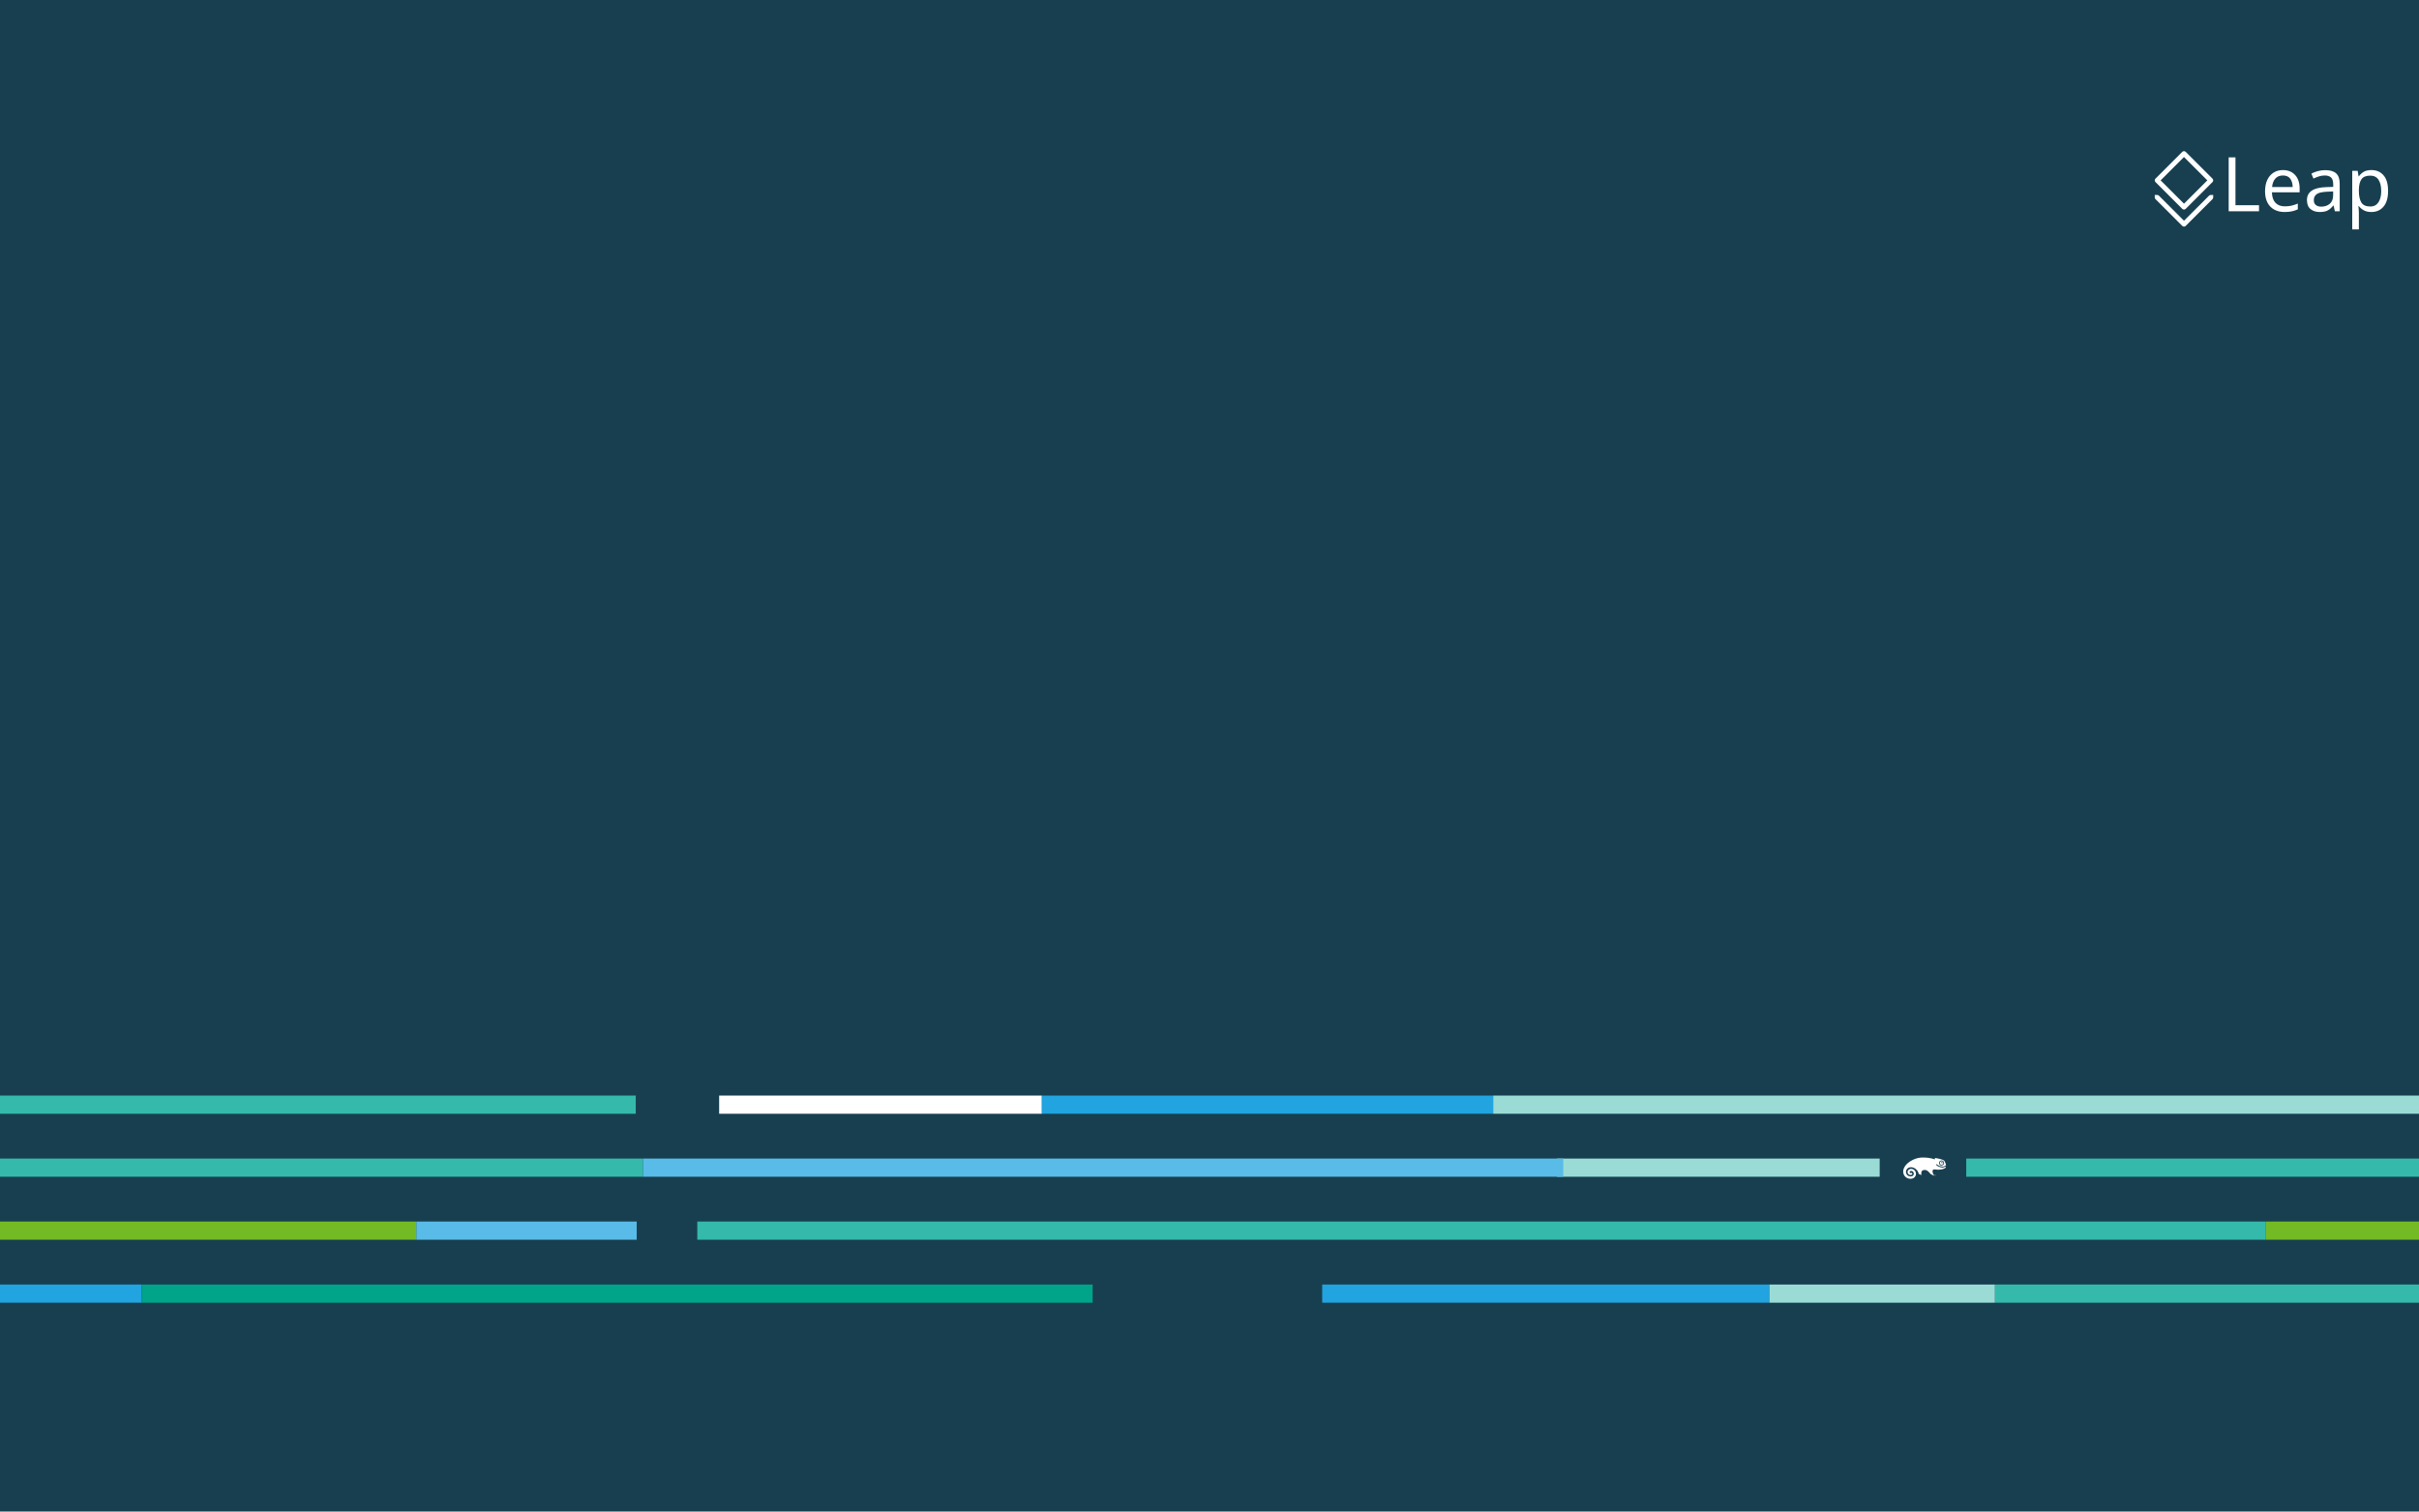
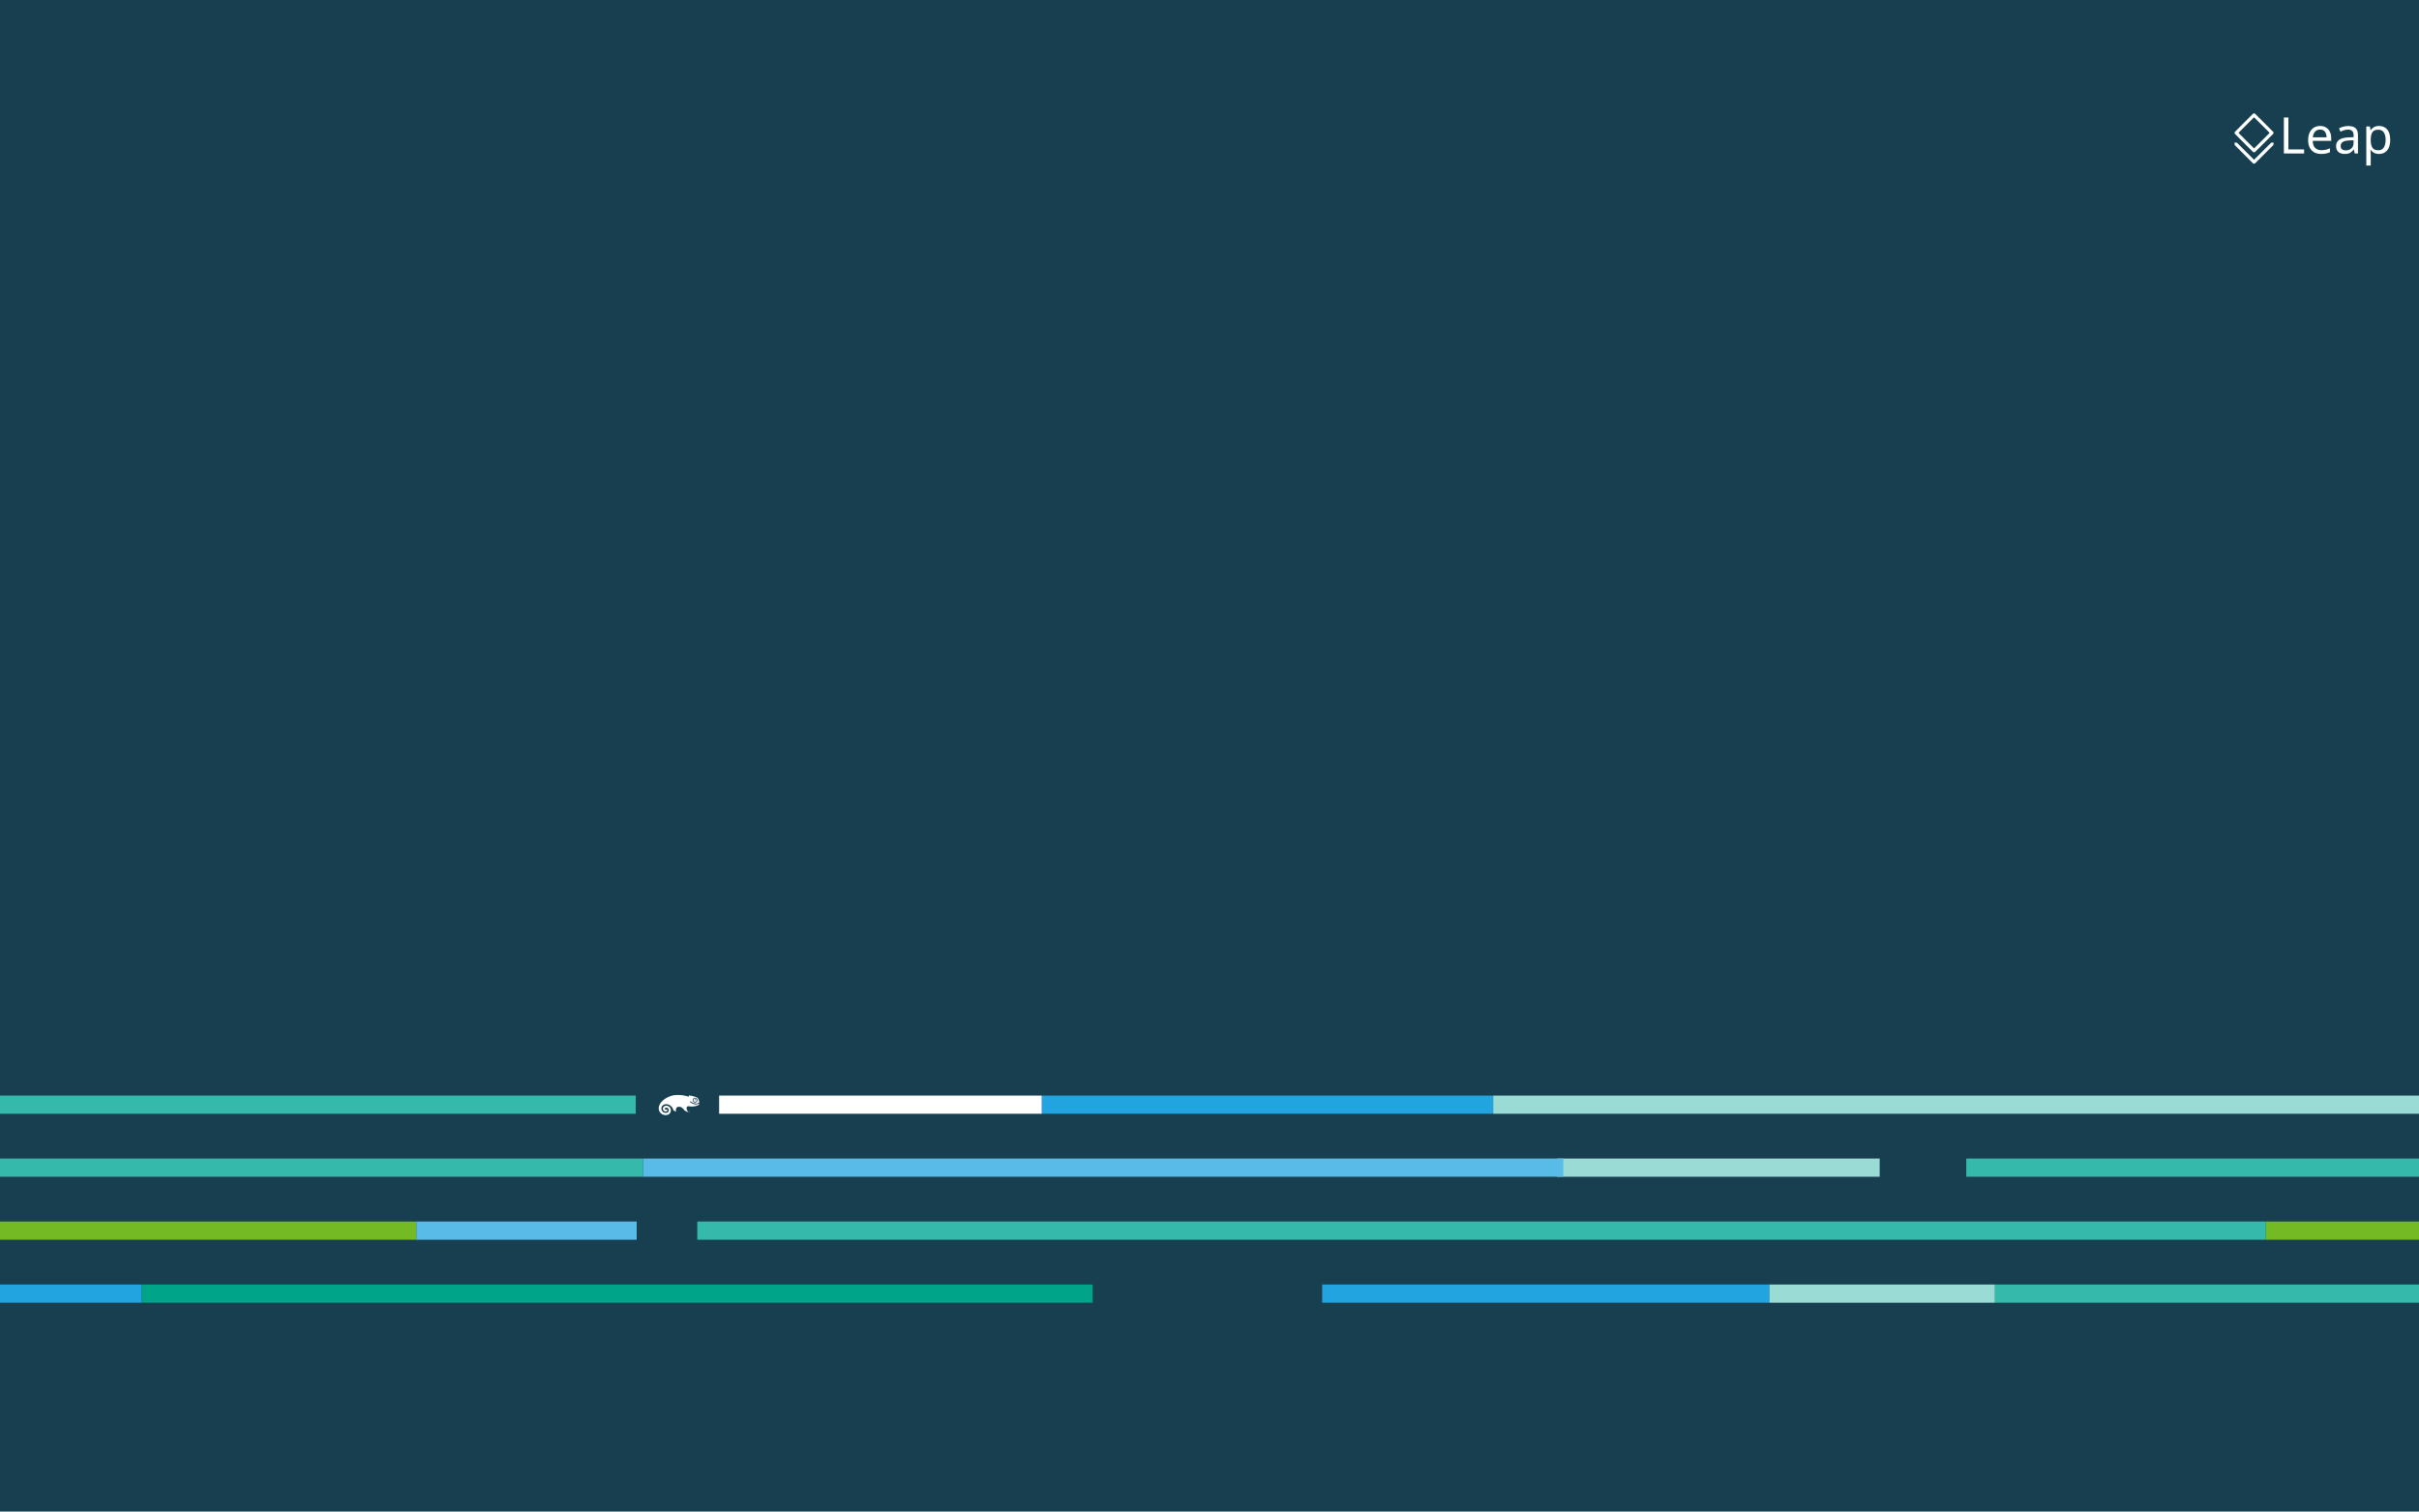
<svg xmlns="http://www.w3.org/2000/svg" width="5120" height="3200" viewBox="0 0 5120 3200" version="1.1" id="SVGRoot">
  <defs id="defs10" />
  <g id="layer1">
    <path id="rect25" style="fill:#173f4f;fill-opacity:1;stroke-width:2.811" d="M 4.6894531e-5,0 H 5120 V 3200 H 4.6894531e-5 Z" />
    <rect style="fill:#35b9ab;fill-opacity:1;stroke-width:2.703" id="rect859" width="1346.015" height="38.519" x="0" y="2319.415" />
    <rect style="fill:#173f4f;fill-opacity:1;stroke-width:3.633" id="rect865" width="176.086" height="38.519" x="1346.016" y="2319.415" />
    <rect style="fill:#ffffff;fill-opacity:1;stroke-width:6.374" id="rect869" width="683.002" height="38.519" x="1522.126" y="2319.415" />
    <rect style="fill:#21a4df;fill-opacity:1;stroke-width:5.824" id="rect873" width="955.135" height="38.519" x="2205.325" y="2319.415" />
    <rect style="fill:#9adcd5;fill-opacity:1;stroke-width:2.24" id="rect877" width="1959.539" height="38.519" x="3160.46" y="2319.415" />
    <rect style="fill:#35b9ab;fill-opacity:1;stroke-width:2.718" id="rect859-3" width="1361.196" height="38.519" x="0" y="2452.748" />
    <rect style="fill:#173f4f;fill-opacity:1;stroke-width:3.633" id="rect865-6" width="176.086" height="38.519" x="4041.196" y="2452.748" />
    <rect style="fill:#9adcd5;fill-opacity:1;stroke-width:6.374" id="rect869-7" width="683.002" height="38.519" x="3295.485" y="2452.748" />
    <rect style="fill:#35b9ab;fill-opacity:1;stroke-width:5.834" id="rect873-5" width="958.313" height="38.519" x="4161.687" y="2452.748" />
    <rect style="fill:#59bbe7;fill-opacity:1;stroke-width:2.233" id="rect877-3" width="1947.623" height="38.519" x="1361.196" y="2452.748" />
-     <rect style="fill:#73ba25;fill-opacity:1;stroke-width:2.15" id="rect932" width="881.196" height="38.519" x="0" y="2586.082" />
-     <rect style="fill:#59bbe7;fill-opacity:1;stroke-width:2.531" id="rect937" width="466.667" height="38.519" x="881.196" y="2586.082" />
-     <rect style="fill:#173f4f;fill-opacity:1;stroke-width:2.573" id="rect957" width="128" height="38.519" x="1347.862" y="2586.082" />
-     <rect style="fill:#35b9ab;fill-opacity:1;stroke-width:11.918" id="rect961" width="3320" height="38.519" x="1475.862" y="2586.082" />
-     <rect style="fill:#73ba25;fill-opacity:1;stroke-width:2.83" id="rect965" width="324.138" height="38.519" x="4795.862" y="2586.082" />
+     <rect style="fill:#73ba25;fill-opacity:1;stroke-width:2.15" id="rect932" width="881.196" height="38.519" x="0" y="2586.081" />
+     <rect style="fill:#59bbe7;fill-opacity:1;stroke-width:2.531" id="rect937" width="466.667" height="38.519" x="881.196" y="2586.081" />
+     <rect style="fill:#173f4f;fill-opacity:1;stroke-width:2.573" id="rect957" width="128" height="38.519" x="1347.862" y="2586.081" />
+     <rect style="fill:#35b9ab;fill-opacity:1;stroke-width:11.918" id="rect961" width="3320" height="38.519" x="1475.862" y="2586.081" />
+     <rect style="fill:#73ba25;fill-opacity:1;stroke-width:2.83" id="rect965" width="324.138" height="38.519" x="4795.862" y="2586.081" />
    <rect style="fill:#21a4df;fill-opacity:1;stroke-width:2.558" id="rect976" width="300.018" height="38.519" x="0" y="2719.415" />
    <rect style="fill:#00a489;fill-opacity:1;stroke-width:2.257" id="rect980" width="2013.333" height="38.519" x="299.862" y="2719.415" />
    <rect style="fill:#173f4f;fill-opacity:1;stroke-width:2.508" id="rect984" width="485.333" height="38.519" x="2313.195" y="2719.415" />
    <rect style="fill:#21a4df;fill-opacity:1;stroke-width:1.852" id="rect992" width="946.667" height="38.519" x="2798.529" y="2719.415" />
    <rect style="fill:#9adcd5;fill-opacity:1;stroke-width:1.88" id="rect996" width="477.333" height="38.519" x="3745.195" y="2719.415" />
    <rect style="fill:#35b9ab;fill-opacity:1;stroke-width:2.631" id="rect998" width="897.471" height="38.519" x="4222.529" y="2719.415" />
-     <g transform="matrix(0.3027269,0,0,0.3027269,3951.018,2316.713)" fill="#73ba25" id="g64" style="fill:#ffffff">
+     <g transform="matrix(0.2870299,0,0,0.2870299,1321.046,2191.213)" fill="#73ba25" id="g64" style="fill:#ffffff">
      <path id="Geeko" d="m 523.71,467.88 c -3.311,-0.119 -6.451,1.051 -8.85,3.301 -2.399,2.25 -3.815,5.298 -3.915,8.599 -0.23,6.821 5.111,12.559 11.916,12.81 3.309,0.1 6.465,-1.07 8.878,-3.32 2.41,-2.261 3.795,-5.311 3.901,-8.599 0.23,-6.819 -5.109,-12.549 -11.93,-12.791 z m 2.021,13.512 c -3.031,0 -5.479,-1.64 -5.479,-3.65 0,-2.029 2.448,-3.66 5.479,-3.66 3.031,0 5.486,1.631 5.486,3.66 0,2.01 -2.457,3.65 -5.486,3.65 z m 28.798,14.729 c 0.089,-0.069 0.295,-0.251 0.268,-0.419 -0.685,-4.279 -7.059,-25.029 -11.884,-30.019 -1.329,-1.359 -2.394,-2.699 -4.55,-3.96 -17.454,-10.171 -58.863,-16.309 -60.803,-16.59 0,0 -0.195,-0.041 -0.33,0.091 -0.105,0.102 -0.125,0.3 -0.125,0.3 0,0 -0.16,8.58 -0.184,9.539 -4.229,-1.421 -34.972,-11.351 -63.791,-12.351 -24.44,-0.859 -60.033,-4.02 -107.2,24.98 l -1.394,0.868 c -22.19,13.841 -37.51,30.91 -45.518,50.739 -2.512,6.24 -5.889,20.32 -2.541,33.569 1.442,5.791 4.13,11.61 7.756,16.819 8.194,11.77 21.944,19.58 36.749,20.899 20.904,1.87 36.733,-7.519 42.363,-25.099 3.871,-12.13 0,-29.928 -14.839,-39.007 -12.07,-7.391 -25.049,-5.711 -32.578,-0.73 -6.531,4.33 -10.23,11.06 -10.165,18.451 0.151,13.11 11.444,20.078 19.564,20.099 2.359,0 4.728,-0.41 7.399,-1.28 0.951,-0.289 1.845,-0.649 2.831,-1.259 l 0.309,-0.181 0.195,-0.13 -0.065,0.039 c 1.85,-1.261 2.964,-3.311 2.964,-5.511 0,-0.6 -0.084,-1.208 -0.256,-1.821 -0.959,-3.32 -4.239,-5.328 -7.638,-4.709 l -0.46,0.109 -0.621,0.189 -0.901,0.31 c -1.87,0.46 -3.269,0.5 -3.569,0.51 -0.951,-0.061 -5.625,-1.461 -5.625,-6.58 v -0.07 c 0,-1.88 0.754,-3.199 1.17,-3.92 1.454,-2.28 5.435,-4.518 10.814,-4.05 7.059,0.61 12.149,4.23 15.52,11.06 3.129,6.349 2.31,14.159 -2.11,19.88 -4.39,5.668 -12.205,8.078 -22.598,6.959 -10.481,-1.159 -19.34,-7.191 -24.303,-16.579 -4.856,-9.178 -5.121,-20.059 -0.686,-28.418 10.609,-20.029 30.649,-19.82 41.637,-17.921 16.26,2.82 34.758,17.819 41.319,35.138 1.059,2.761 1.599,4.949 2.071,6.95 l 0.709,2.99 18.37,8.969 c 0.395,0.193 0.528,0.258 0.686,0.14 0.189,-0.141 0.081,-0.53 0.081,-0.53 -0.114,-0.41 -0.381,-0.789 -0.805,-5.93 -0.349,-4.562 -1.059,-17.051 5.228,-23.24 2.441,-2.419 6.161,-4.578 9.099,-5.269 12.04,-2.941 26.159,-0.912 39.507,14.539 6.91,7.98 10.279,11.619 11.97,13.249 0,0 0.385,0.363 0.589,0.531 0.223,0.183 0.369,0.338 0.695,0.519 0.558,0.31 22.954,10.621 22.954,10.621 0,0 0.265,0.132 0.461,-0.11 0.194,-0.24 0.01,-0.479 0.01,-0.479 -0.149,-0.17 -14.199,-18.328 -11.698,-33.279 1.97,-11.909 11.447,-10.83 24.558,-9.35 4.279,0.5 9.152,1.059 14.196,1.172 14.084,0.089 29.254,-2.511 38.604,-6.601 6.049,-2.629 9.909,-4.379 12.328,-6.579 0.87,-0.721 1.321,-1.891 1.791,-3.15 l 0.33,-0.831 c 0.391,-1.021 0.966,-3.171 1.219,-4.35 0.102,-0.519 0.221,-1.027 -0.209,-1.359 -0.393,-0.303 -1.294,0.24 -1.294,0.24 -4.106,2.471 -14.369,7.151 -23.965,7.35 -11.914,0.24 -36.054,-12.061 -38.555,-13.36 -1.674,-3.986 -3.346,-7.972 -5.044,-11.948 17.27,11.379 31.594,17.668 42.559,18.638 12.207,1.087 21.723,-5.572 25.853,-8.343 0.541,-0.359 1.08,-0.762 1.576,-1.149 z m -48.992,-16.369 c 0.175,-4.73 2.155,-9.12 5.614,-12.34 3.46,-3.231 7.975,-4.9 12.708,-4.749 9.76,0.349 17.43,8.589 17.095,18.338 -0.184,4.73 -2.164,9.12 -5.614,12.33 -3.46,3.25 -7.964,4.92 -12.719,4.76 -9.75,-0.36 -17.411,-8.58 -17.084,-18.338 z" clip-rule="evenodd" fill-rule="evenodd" style="fill:#ffffff" />
      <g transform="matrix(1.7539,0,0,1.7539,-692,-166.47)" id="g62" style="fill:#ffffff">
        <path d="m 667.46,415.23 c 1.218,0 2.188,0.99 2.188,2.229 0,1.257 -0.971,2.237 -2.198,2.237 -1.218,0 -2.208,-0.98 -2.208,-2.237 0,-1.238 0.99,-2.229 2.208,-2.229 z m -0.01,0.346 c -0.98,0 -1.782,0.842 -1.782,1.882 0,1.06 0.802,1.891 1.792,1.891 0.99,0.011 1.782,-0.831 1.782,-1.881 0,-1.05 -0.792,-1.892 -1.782,-1.892 z m -0.416,3.179 h -0.396 v -2.485 c 0.208,-0.03 0.406,-0.06 0.703,-0.06 0.377,0 0.624,0.079 0.772,0.188 0.149,0.108 0.229,0.276 0.229,0.515 0,0.326 -0.218,0.524 -0.485,0.604 v 0.021 c 0.218,0.039 0.366,0.237 0.416,0.604 0.06,0.387 0.118,0.535 0.158,0.614 h -0.416 c -0.06,-0.079 -0.119,-0.307 -0.168,-0.634 -0.06,-0.316 -0.218,-0.436 -0.535,-0.436 h -0.277 v 1.069 z m 0,-1.377 h 0.287 c 0.327,0 0.604,-0.118 0.604,-0.426 0,-0.218 -0.158,-0.436 -0.604,-0.436 -0.129,0 -0.218,0.01 -0.287,0.021 z" fill="#73ba25" id="path60" style="fill:#ffffff" />
      </g>
    </g>
-     <path d="m 4622.322,320 a 5.155,5.155 0 0 0 -3.402,1.49 l -56.695,56.694 a 5.155,5.155 0 0 0 0,7.288 l 56.695,56.694 a 5.155,5.155 0 0 0 7.288,0 l 56.695,-56.694 a 5.155,5.155 0 0 0 0,-7.288 l -56.695,-56.694 A 5.155,5.155 0 0 0 4622.322,320 Z m 0.244,12.422 49.407,49.407 -49.407,49.407 -49.406,-49.407 z m -61.848,80.328 v 5.154 a 5.154,5.154 0 0 0 1.51,3.644 l 56.695,56.694 a 5.155,5.155 0 0 0 7.288,0 l 56.694,-56.694 a 5.154,5.154 0 0 0 1.51,-3.644 5.154,5.154 0 0 0 0,-0.242 v -4.912 h -5.154 a 5.154,5.154 0 0 0 -3.644,1.51 l -53.05,53.05 -53.05,-53.05 a 5.154,5.154 0 0 0 -3.644,-1.49 v -0.02 z" color="#000000" color-rendering="auto" dominant-baseline="auto" fill="#fbc75d" image-rendering="auto" shape-rendering="auto" solid-color="#000000" stop-color="#000000" style="font-variant-ligatures:normal;font-variant-position:normal;font-variant-caps:normal;font-variant-numeric:normal;font-variant-alternates:normal;font-variant-east-asian:normal;font-feature-settings:normal;font-variation-settings:normal;text-indent:0;text-decoration:none;text-decoration-line:none;text-decoration-style:solid;text-decoration-color:#000000;text-transform:none;text-orientation:mixed;white-space:normal;shape-padding:0;shape-margin:0;inline-size:0;isolation:auto;mix-blend-mode:normal;fill:#ffffff;stroke-width:0.687" id="path64" />
-     <text xml:space="preserve" style="font-style:normal;font-weight:normal;font-size:159.757px;line-height:1.25;font-family:sans-serif;fill:#000000;fill-opacity:1;stroke:none;stroke-width:3.994" x="4701.665" y="447.244" id="text323">
-       <tspan id="tspan321" x="4701.665" y="447.244" style="font-style:normal;font-variant:normal;font-weight:normal;font-stretch:normal;font-family:'Source Sans Pro';-inkscape-font-specification:'Source Sans Pro';fill:#ffffff;stroke-width:3.994">Leap</tspan>
+     <path d="m 4770.702,240 a 3.439,3.439 0 0 0 -2.27,0.994 l -37.825,37.825 a 3.439,3.439 0 0 0 0,4.862 l 37.825,37.825 a 3.439,3.439 0 0 0 4.862,0 l 37.825,-37.825 a 3.439,3.439 0 0 0 0,-4.862 l -37.825,-37.825 a 3.439,3.439 0 0 0 -2.592,-0.994 z m 0.163,8.288 32.963,32.963 -32.963,32.963 -32.963,-32.963 z m -41.264,53.593 v 3.439 a 3.439,3.439 0 0 0 1.008,2.431 l 37.825,37.825 a 3.439,3.439 0 0 0 4.862,0 l 37.825,-37.825 a 3.439,3.439 0 0 0 1.007,-2.431 3.439,3.439 0 0 0 0,-0.161 v -3.277 h -3.439 a 3.439,3.439 0 0 0 -2.431,1.007 l -35.394,35.394 -35.394,-35.394 a 3.439,3.439 0 0 0 -2.431,-0.994 v -0.013 z" color="#000000" color-rendering="auto" dominant-baseline="auto" fill="#fbc75d" image-rendering="auto" shape-rendering="auto" solid-color="#000000" stop-color="#000000" style="font-variant-ligatures:normal;font-variant-position:normal;font-variant-caps:normal;font-variant-numeric:normal;font-variant-alternates:normal;font-variant-east-asian:normal;font-feature-settings:normal;font-variation-settings:normal;text-indent:0;text-decoration:none;text-decoration-line:none;text-decoration-style:solid;text-decoration-color:#000000;text-transform:none;text-orientation:mixed;white-space:normal;shape-padding:0;shape-margin:0;inline-size:0;isolation:auto;mix-blend-mode:normal;fill:#ffffff;stroke-width:0.458" id="path64" />
+     <text xml:space="preserve" style="font-style:normal;font-weight:normal;font-size:106.586px;line-height:1.25;font-family:sans-serif;fill:#000000;fill-opacity:1;stroke:none;stroke-width:2.665" x="4823.638" y="324.894" id="text323">
+       <tspan id="tspan321" x="4823.638" y="324.894" style="font-style:normal;font-variant:normal;font-weight:normal;font-stretch:normal;font-family:'Source Sans Pro';-inkscape-font-specification:'Source Sans Pro';fill:#ffffff;stroke-width:2.665">Leap</tspan>
    </text>
  </g>
</svg>
